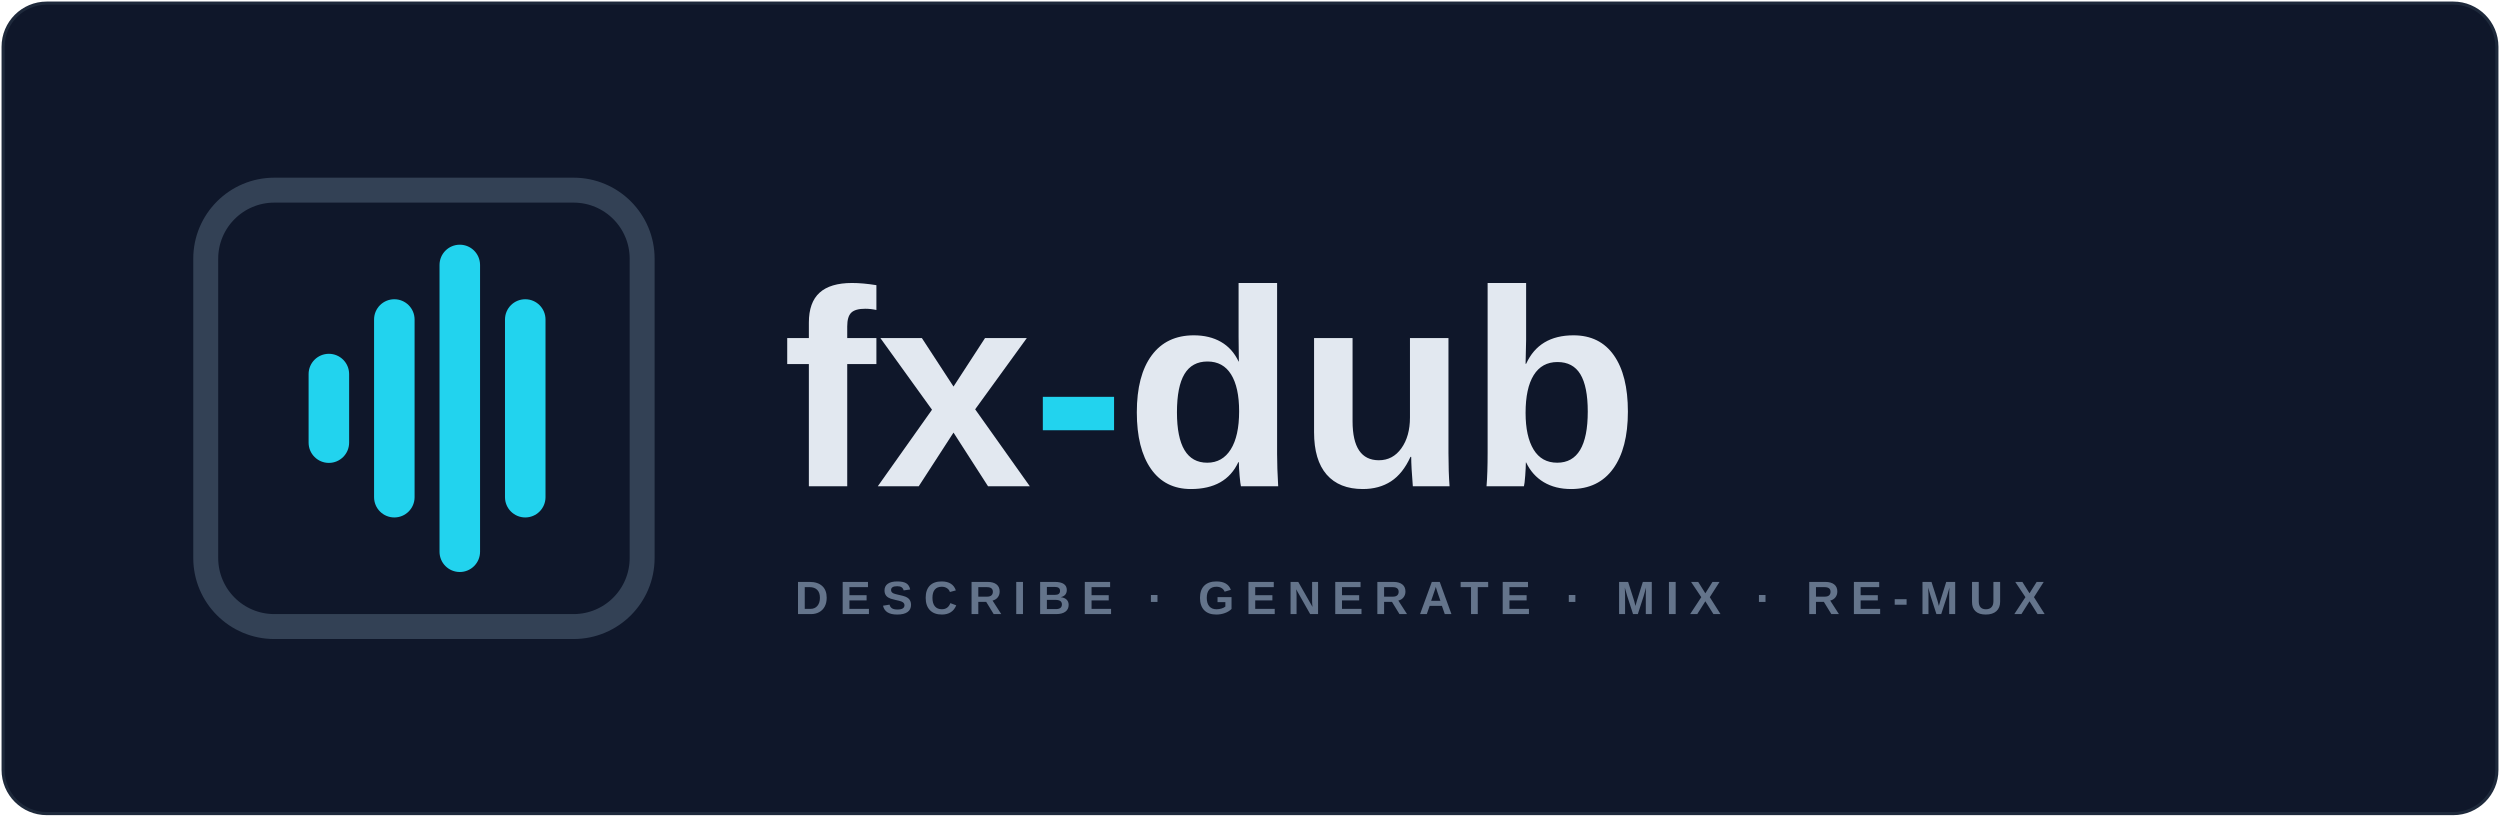
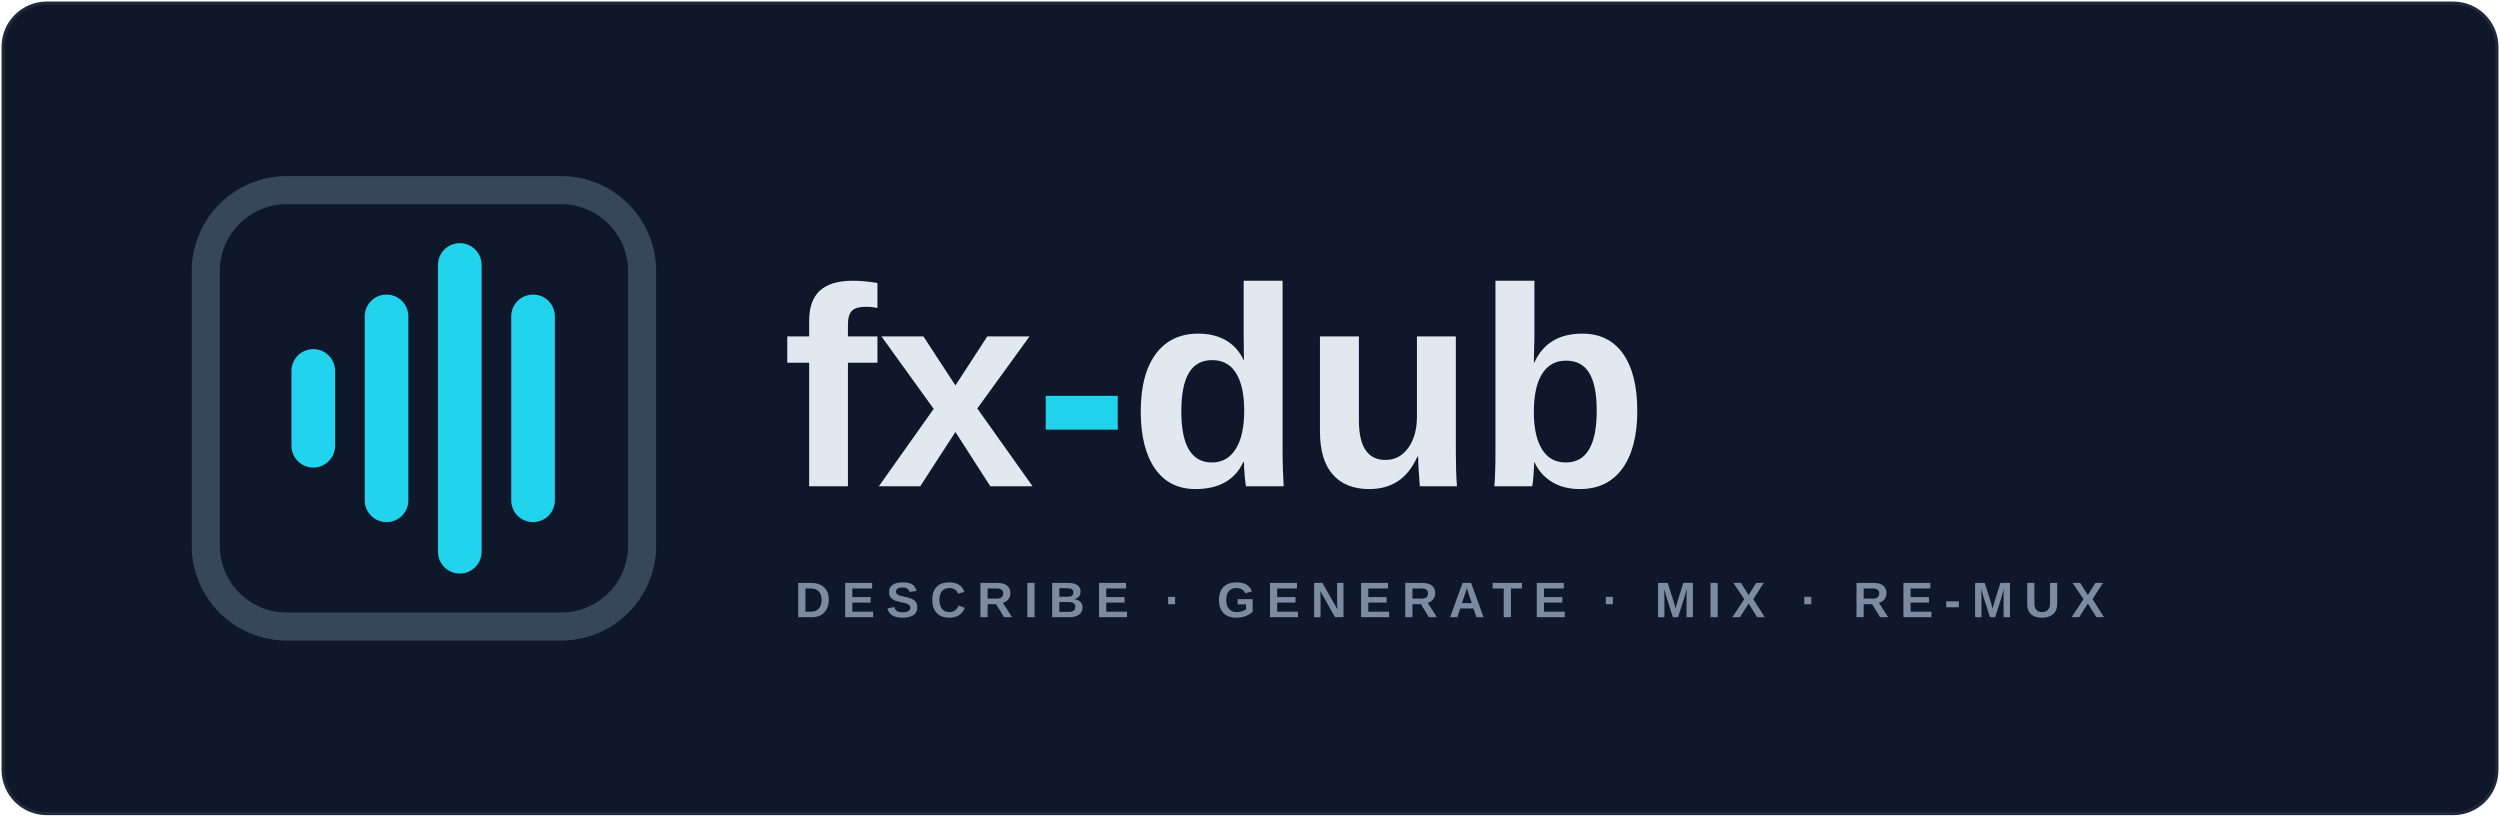
<svg xmlns="http://www.w3.org/2000/svg" viewBox="18 18 1604 524" width="1604" height="524">
  <rect x="20" y="20" width="1600" height="520" rx="28" fill="#0F172A" stroke="#1E293B" stroke-width="2" />
-   <rect x="150" y="140" width="280" height="280" rx="44" fill="none" stroke="#334155" stroke-width="16" />
+   <rect x="150" y="140" width="280" height="280" rx="52" fill="none" stroke="#37475A" stroke-width="18" />
  <g fill="#22D3EE">
-     <rect x="216" y="245" width="26" height="70" rx="13" />
-     <rect x="258" y="210" width="26" height="140" rx="13" />
-     <rect x="300" y="175" width="26" height="210" rx="13" />
-     <rect x="342" y="210" width="26" height="140" rx="13" />
+     <rect x="205" y="242" width="28" height="76" rx="14" />
+     <rect x="252" y="207" width="28" height="146" rx="14" />
+     <rect x="299" y="174" width="28" height="212" rx="14" />
+     <rect x="346" y="207" width="28" height="146" rx="14" />
  </g>
-   <text x="520" y="330" font-family="Segoe UI, Arial, sans-serif" font-weight="700" font-size="180" fill="#E2E8F0">fx<tspan fill="#22D3EE">-</tspan>dub</text>
-   <text x="528" y="412" font-family="Segoe UI, Arial, sans-serif" font-weight="600" font-size="30" letter-spacing="7" fill="#64748B">DESCRIBE · GENERATE · MIX · RE-MUX</text>
+   <text x="520" y="330" font-family="Segoe UI, Arial, sans-serif" font-weight="800" font-size="182" fill="#E2E8F0">fx<tspan fill="#22D3EE">-</tspan>dub</text>
+   <text x="528" y="414" font-family="Segoe UI, Arial, sans-serif" font-weight="600" font-size="32" letter-spacing="7" fill="#7C8BA1">DESCRIBE · GENERATE · MIX · RE-MUX</text>
</svg>
